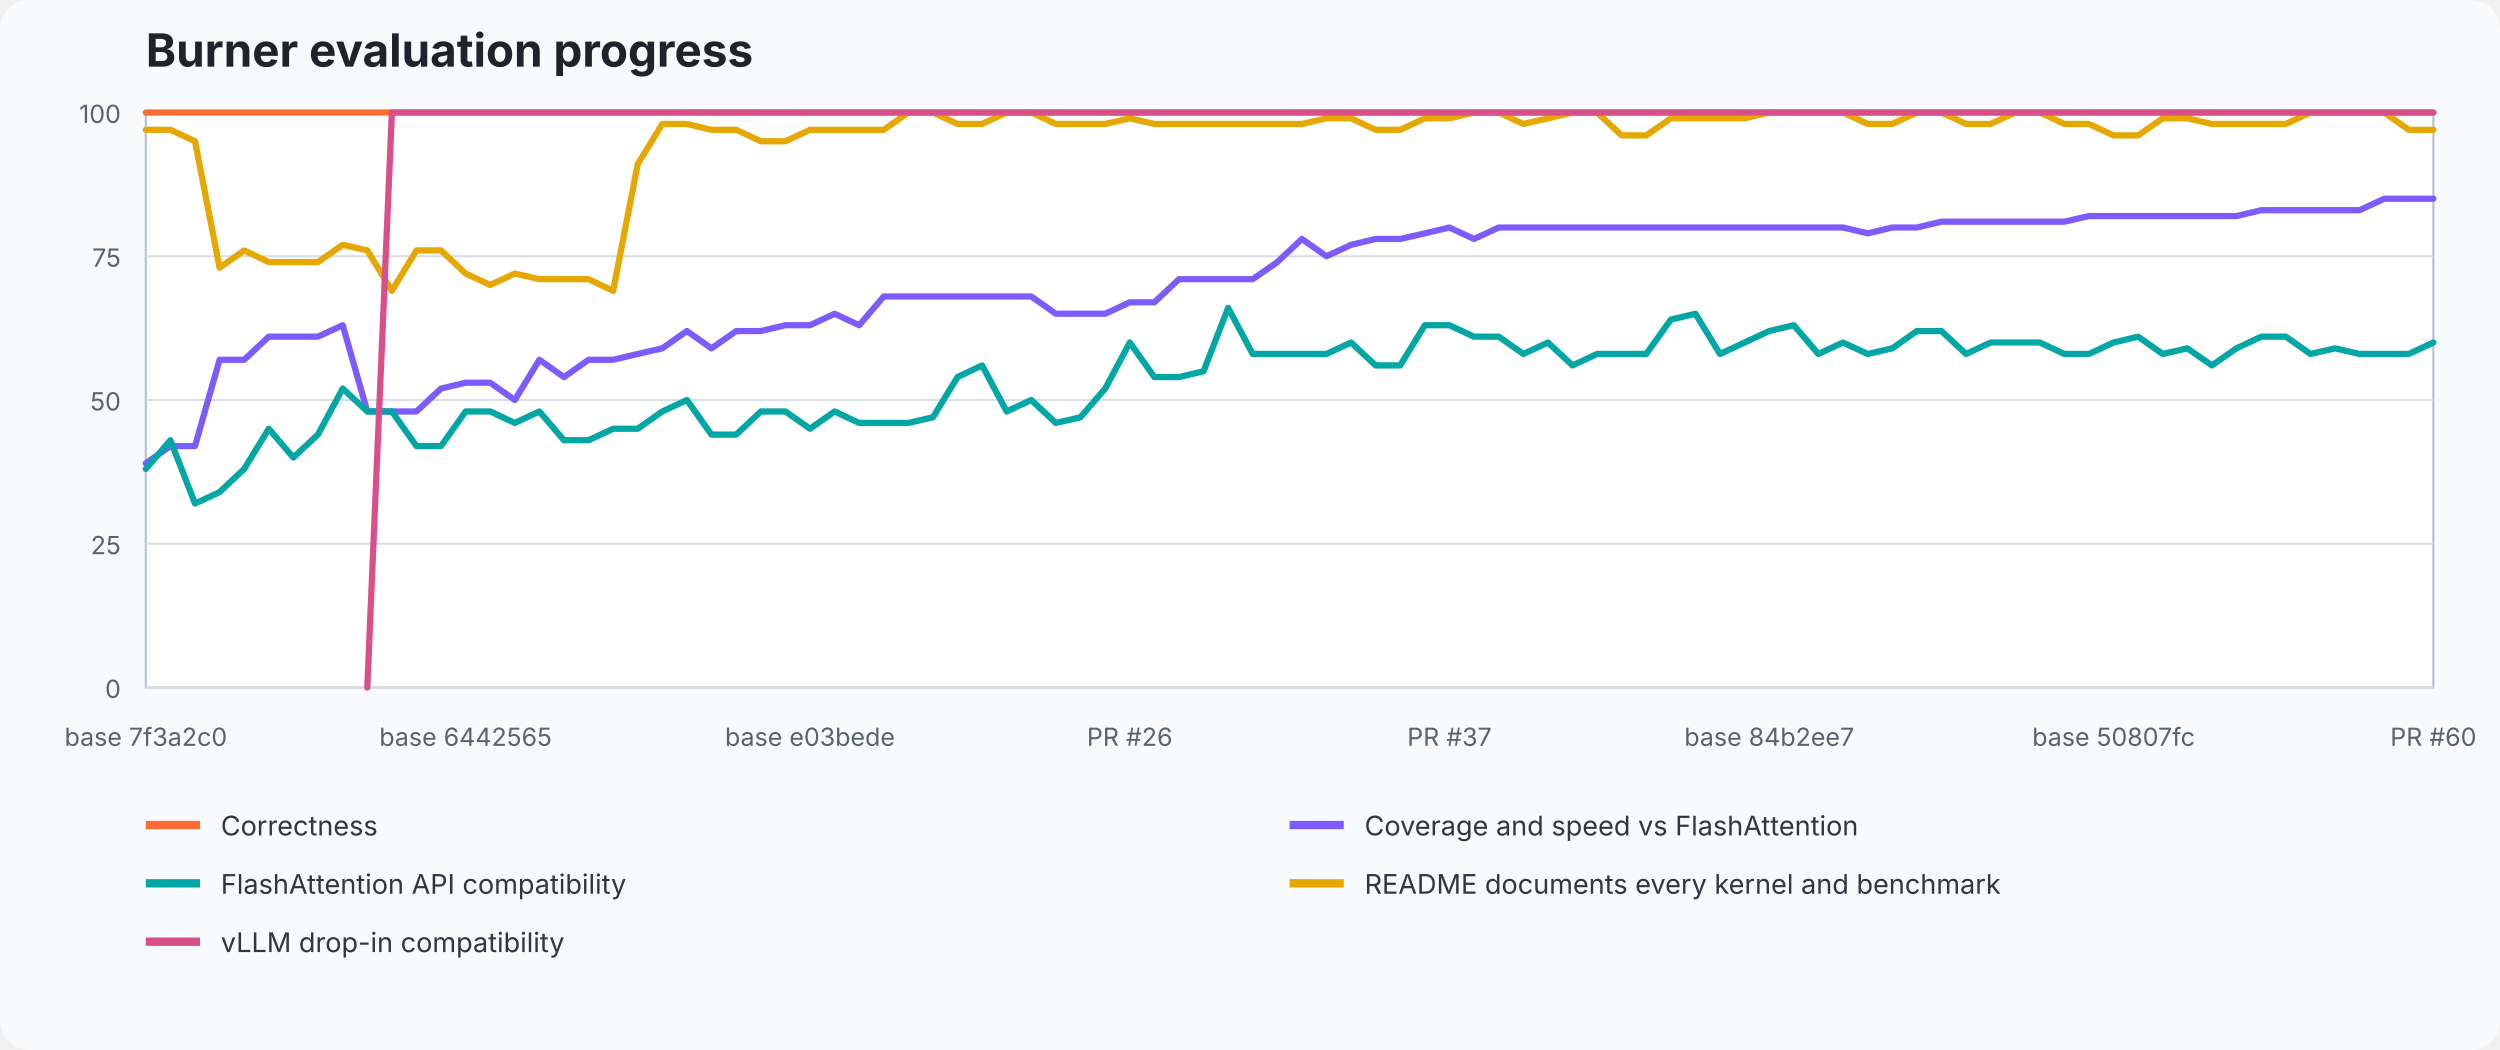
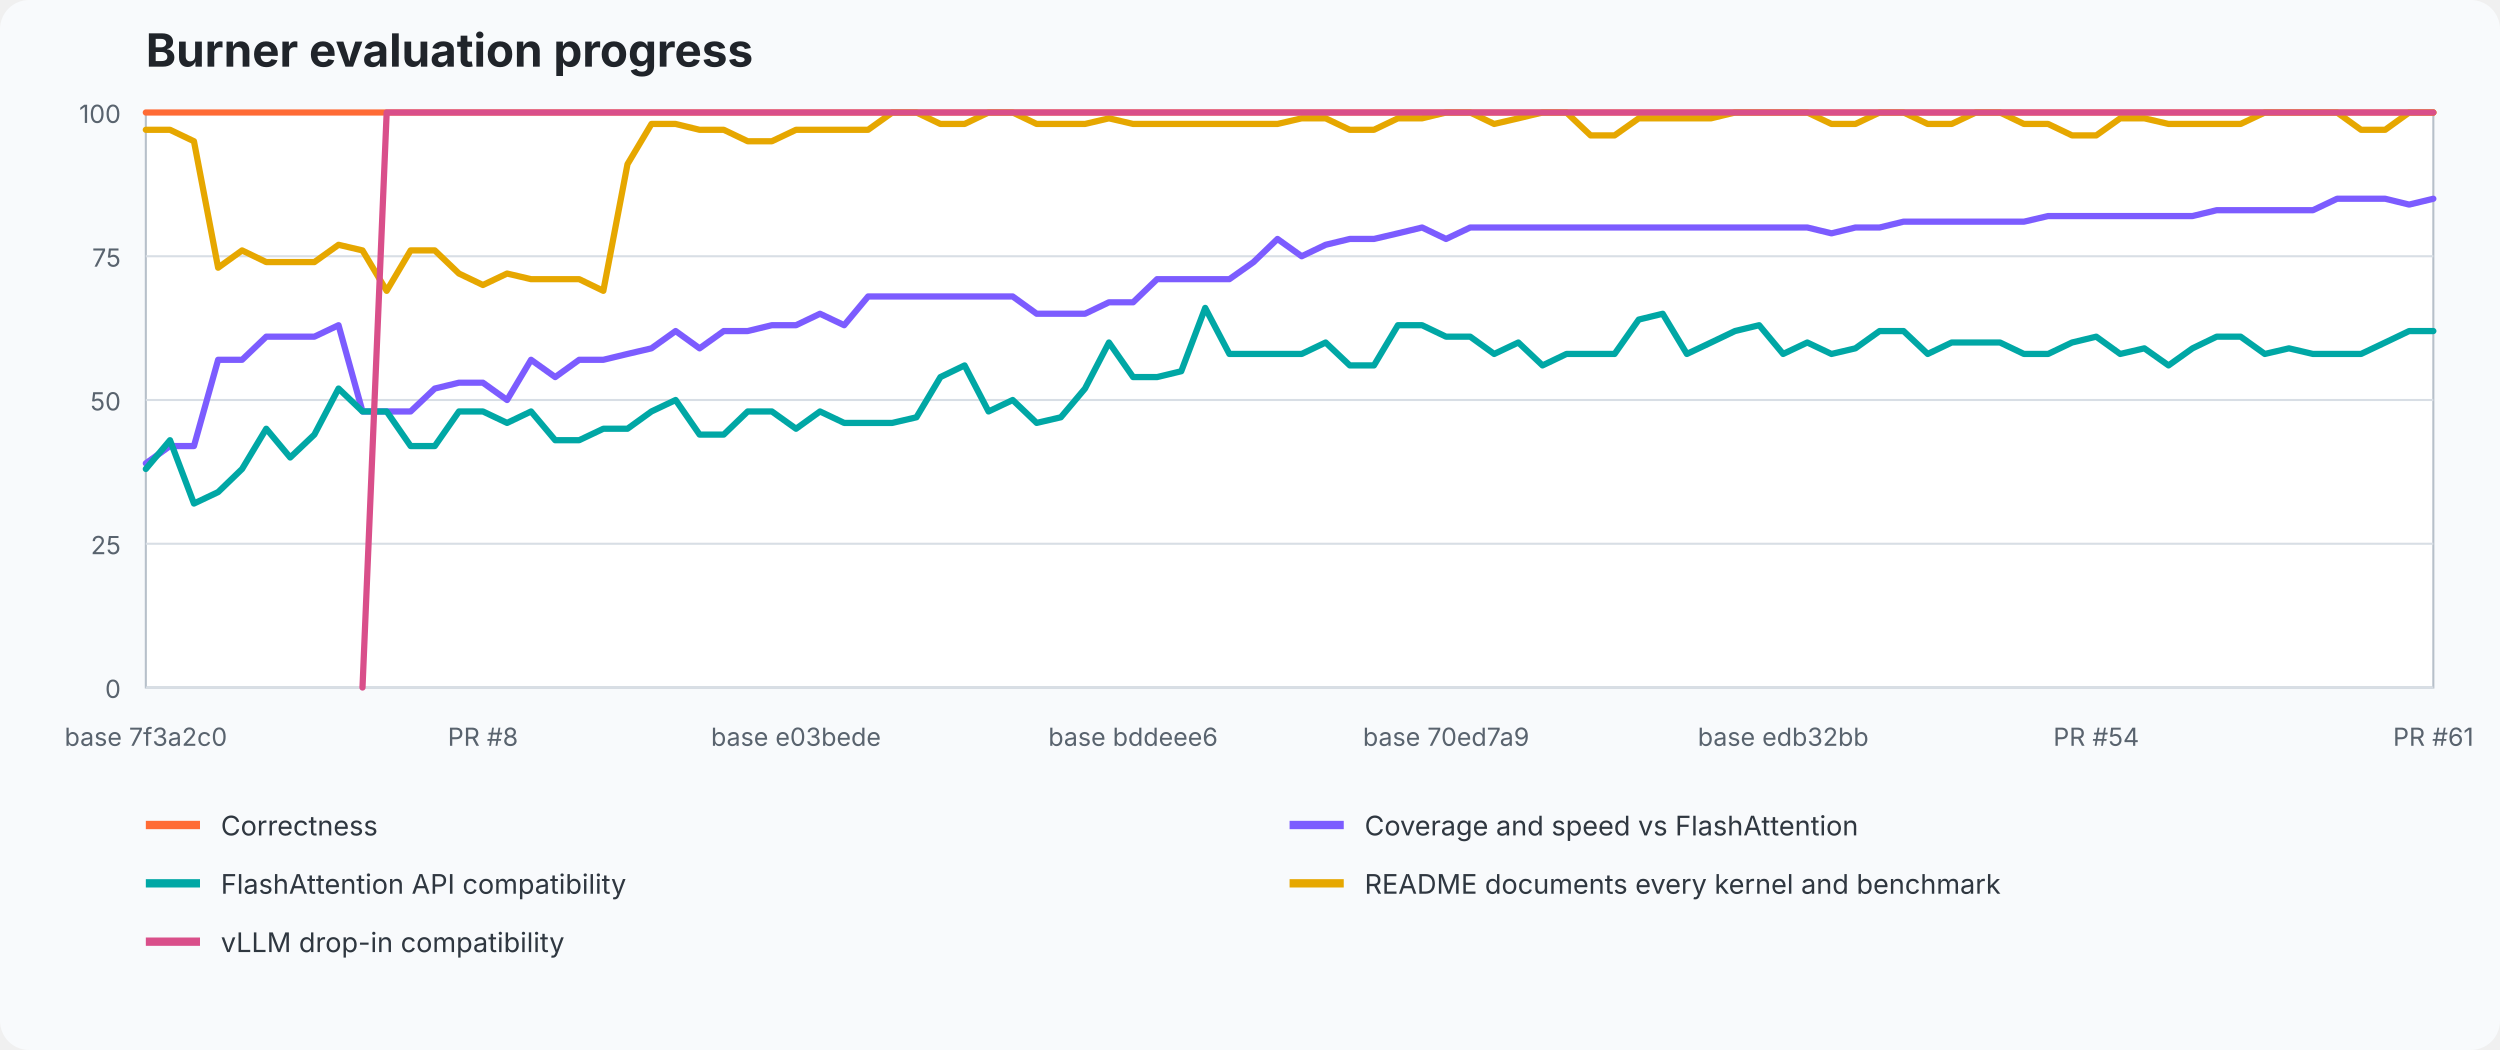
<svg xmlns="http://www.w3.org/2000/svg" width="1200" height="504" viewBox="0 0 1200 504" role="img" aria-labelledby="title desc">
  <style>text{font-family:ui-sans-serif,system-ui,-apple-system,BlinkMacSystemFont,"Segoe UI",sans-serif}.title{font-size:22px;font-weight:700;fill:#20242a}.axis{font-size:12px;fill:#59636e}.legend{font-size:13px;fill:#2f3740}.grid{stroke:#d8dee5;stroke-width:1}.plot{fill:#fff;stroke:#b7c0ca}</style>
  <rect width="100%" height="100%" fill="#f8fafc" rx="14" />
  <text x="70" y="32" class="title">Burner evaluation progress</text>
  <rect x="70" y="54" width="1098" height="276" class="plot" />
  <line x1="70" y1="330" x2="1168" y2="330" class="grid" />
  <text x="58" y="335" text-anchor="end" class="axis">0</text>
  <line x1="70" y1="261" x2="1168" y2="261" class="grid" />
  <text x="58" y="266" text-anchor="end" class="axis">25</text>
  <line x1="70" y1="192" x2="1168" y2="192" class="grid" />
  <text x="58" y="197" text-anchor="end" class="axis">50</text>
  <line x1="70" y1="123" x2="1168" y2="123" class="grid" />
  <text x="58" y="128" text-anchor="end" class="axis">75</text>
  <line x1="70" y1="54" x2="1168" y2="54" class="grid" />
  <text x="58" y="59" text-anchor="end" class="axis">100</text>
-   <polyline points="70.0,54.0 81.8,54.0 93.6,54.0 105.4,54.0 117.2,54.0 129.0,54.0 140.8,54.0 152.6,54.0 164.5,54.0 176.3,54.0 188.1,54.0 199.9,54.0 211.7,54.0 223.5,54.0 235.3,54.0 247.1,54.0 258.9,54.0 270.7,54.0 282.5,54.0 294.3,54.0 306.1,54.0 317.9,54.0 329.7,54.0 341.5,54.0 353.4,54.0 365.2,54.0 377.0,54.0 388.8,54.0 400.6,54.0 412.4,54.0 424.2,54.0 436.0,54.0 447.8,54.0 459.6,54.0 471.4,54.0 483.2,54.0 495.0,54.0 506.8,54.0 518.6,54.0 530.5,54.0 542.3,54.0 554.1,54.0 565.9,54.0 577.7,54.0 589.5,54.0 601.3,54.0 613.1,54.0 624.9,54.0 636.7,54.0 648.5,54.0 660.3,54.0 672.1,54.0 683.9,54.0 695.7,54.0 707.5,54.0 719.4,54.0 731.2,54.0 743.0,54.0 754.8,54.0 766.6,54.0 778.4,54.0 790.2,54.0 802.0,54.0 813.8,54.0 825.6,54.0 837.4,54.0 849.2,54.0 861.0,54.0 872.8,54.0 884.6,54.0 896.5,54.0 908.3,54.0 920.1,54.0 931.9,54.0 943.7,54.0 955.5,54.0 967.3,54.0 979.1,54.0 990.9,54.0 1002.7,54.0 1014.5,54.0 1026.3,54.0 1038.1,54.0 1049.9,54.0 1061.7,54.0 1073.5,54.0 1085.4,54.0 1097.2,54.0 1109.0,54.0 1120.8,54.0 1132.6,54.0 1144.4,54.0 1156.2,54.0 1168.0,54.0" fill="none" stroke="#ff6b35" stroke-width="3" stroke-linejoin="round" stroke-linecap="round" />
-   <polyline points="70.0,222.4 81.8,214.1 93.6,214.1 105.4,172.7 117.2,172.7 129.0,161.6 140.8,161.6 152.6,161.6 164.5,156.1 176.3,197.5 188.1,197.5 199.9,197.5 211.7,186.5 223.5,183.7 235.3,183.7 247.1,192.0 258.9,172.7 270.7,181.0 282.5,172.7 294.3,172.7 306.1,169.9 317.9,167.2 329.7,158.9 341.5,167.2 353.4,158.9 365.2,158.9 377.0,156.1 388.8,156.1 400.6,150.6 412.4,156.1 424.2,142.3 436.0,142.3 447.8,142.3 459.6,142.3 471.4,142.3 483.2,142.3 495.0,142.3 506.8,150.6 518.6,150.6 530.5,150.6 542.3,145.1 554.1,145.1 565.9,134.0 577.7,134.0 589.5,134.0 601.3,134.0 613.1,125.8 624.9,114.7 636.7,123.0 648.5,117.5 660.3,114.7 672.1,114.7 683.9,112.0 695.7,109.2 707.5,114.7 719.4,109.2 731.2,109.2 743.0,109.2 754.8,109.2 766.6,109.2 778.4,109.2 790.2,109.2 802.0,109.2 813.8,109.2 825.6,109.2 837.4,109.2 849.2,109.2 861.0,109.2 872.8,109.2 884.6,109.2 896.5,112.0 908.3,109.2 920.1,109.2 931.9,106.4 943.7,106.4 955.5,106.4 967.3,106.4 979.1,106.4 990.9,106.4 1002.7,103.7 1014.5,103.7 1026.3,103.7 1038.1,103.7 1049.9,103.7 1061.7,103.7 1073.5,103.7 1085.4,100.9 1097.2,100.9 1109.0,100.9 1120.8,100.9 1132.6,100.9 1144.4,95.4 1156.2,95.4 1168.0,95.4" fill="none" stroke="#7c5cff" stroke-width="3" stroke-linejoin="round" stroke-linecap="round" />
-   <polyline points="70.0,225.1 81.8,211.3 93.6,241.7 105.4,236.2 117.2,225.1 129.0,205.8 140.8,219.6 152.6,208.6 164.5,186.5 176.3,197.5 188.1,197.5 199.9,214.1 211.7,214.1 223.5,197.5 235.3,197.5 247.1,203.0 258.9,197.5 270.7,211.3 282.5,211.3 294.3,205.8 306.1,205.8 317.9,197.5 329.7,192.0 341.5,208.6 353.4,208.6 365.2,197.5 377.0,197.5 388.8,205.8 400.6,197.5 412.4,203.0 424.2,203.0 436.0,203.0 447.8,200.3 459.6,181.0 471.4,175.4 483.2,197.5 495.0,192.0 506.8,203.0 518.6,200.3 530.5,186.5 542.3,164.4 554.1,181.0 565.9,181.0 577.7,178.2 589.5,147.8 601.3,169.9 613.1,169.9 624.9,169.9 636.7,169.9 648.5,164.4 660.3,175.4 672.1,175.4 683.9,156.1 695.7,156.1 707.5,161.6 719.4,161.6 731.2,169.9 743.0,164.4 754.8,175.4 766.6,169.9 778.4,169.9 790.2,169.9 802.0,153.4 813.8,150.6 825.6,169.9 837.4,164.4 849.2,158.9 861.0,156.1 872.8,169.9 884.6,164.4 896.5,169.9 908.3,167.2 920.1,158.9 931.9,158.9 943.7,169.9 955.5,164.4 967.3,164.4 979.1,164.4 990.9,169.9 1002.7,169.9 1014.5,164.4 1026.3,161.6 1038.1,169.9 1049.9,167.2 1061.7,175.4 1073.5,167.2 1085.4,161.6 1097.2,161.6 1109.0,169.9 1120.8,167.2 1132.6,169.9 1144.4,169.9 1156.2,169.9 1168.0,164.4" fill="none" stroke="#00a7a5" stroke-width="3" stroke-linejoin="round" stroke-linecap="round" />
-   <polyline points="70.0,62.3 81.8,62.3 93.6,67.8 105.4,128.5 117.2,120.2 129.0,125.8 140.8,125.8 152.6,125.8 164.5,117.5 176.3,120.2 188.1,139.6 199.9,120.2 211.7,120.2 223.5,131.3 235.3,136.8 247.1,131.3 258.9,134.0 270.7,134.0 282.5,134.0 294.3,139.6 306.1,78.8 317.9,59.5 329.7,59.5 341.5,62.3 353.4,62.3 365.2,67.8 377.0,67.8 388.8,62.3 400.6,62.3 412.4,62.3 424.2,62.3 436.0,54.0 447.8,54.0 459.6,59.5 471.4,59.5 483.2,54.0 495.0,54.0 506.8,59.5 518.6,59.5 530.5,59.5 542.3,56.8 554.1,59.5 565.9,59.5 577.7,59.5 589.5,59.5 601.3,59.5 613.1,59.5 624.9,59.5 636.7,56.8 648.5,56.8 660.3,62.3 672.1,62.3 683.9,56.8 695.7,56.8 707.5,54.0 719.4,54.0 731.2,59.5 743.0,56.8 754.8,54.0 766.6,54.0 778.4,65.0 790.2,65.0 802.0,56.8 813.8,56.8 825.6,56.8 837.4,56.8 849.2,54.0 861.0,54.0 872.8,54.0 884.6,54.0 896.5,59.5 908.3,59.5 920.1,54.0 931.9,54.0 943.7,59.5 955.5,59.5 967.3,54.0 979.1,54.0 990.9,59.5 1002.7,59.5 1014.5,65.0 1026.3,65.0 1038.1,56.8 1049.9,56.8 1061.7,59.5 1073.5,59.5 1085.4,59.5 1097.2,59.5 1109.0,54.0 1120.8,54.0 1132.6,54.0 1144.4,54.0 1156.2,62.3 1168.0,62.3" fill="none" stroke="#e6a700" stroke-width="3" stroke-linejoin="round" stroke-linecap="round" />
-   <polyline points="176.3,330.0 188.1,54.0 199.9,54.0 211.7,54.0 223.5,54.0 235.3,54.0 247.1,54.0 258.9,54.0 270.7,54.0 282.5,54.0 294.3,54.0 306.1,54.0 317.9,54.0 329.7,54.0 341.5,54.0 353.4,54.0 365.2,54.0 377.0,54.0 388.8,54.0 400.6,54.0 412.4,54.0 424.2,54.0 436.0,54.0 447.8,54.0 459.6,54.0 471.4,54.0 483.2,54.0 495.0,54.0 506.8,54.0 518.6,54.0 530.5,54.0 542.3,54.0 554.1,54.0 565.9,54.0 577.7,54.0 589.5,54.0 601.3,54.0 613.1,54.0 624.9,54.0 636.7,54.0 648.5,54.0 660.3,54.0 672.1,54.0 683.9,54.0 695.7,54.0 707.5,54.0 719.4,54.0 731.2,54.0 743.0,54.0 754.8,54.0 766.6,54.0 778.4,54.0 790.2,54.0 802.0,54.0 813.8,54.0 825.6,54.0 837.4,54.0 849.2,54.0 861.0,54.0 872.8,54.0 884.6,54.0 896.5,54.0 908.3,54.0 920.1,54.0 931.9,54.0 943.7,54.0 955.5,54.0 967.3,54.0 979.1,54.0 990.9,54.0 1002.7,54.0 1014.5,54.0 1026.3,54.0 1038.1,54.0 1049.9,54.0 1061.7,54.0 1073.5,54.0 1085.4,54.0 1097.2,54.0 1109.0,54.0 1120.8,54.0 1132.6,54.0 1144.4,54.0 1156.2,54.0 1168.0,54.0" fill="none" stroke="#d94f8a" stroke-width="3" stroke-linejoin="round" stroke-linecap="round" />
+   <polyline points="70.0,54.0 81.6,54.0 93.1,54.0 104.7,54.0 116.2,54.0 127.8,54.0 139.3,54.0 150.9,54.0 162.5,54.0 174.0,54.0 185.6,54.0 197.1,54.0 208.7,54.0 220.3,54.0 231.8,54.0 243.4,54.0 254.9,54.0 266.5,54.0 278.0,54.0 289.6,54.0 301.2,54.0 312.7,54.0 324.3,54.0 335.8,54.0 347.4,54.0 358.9,54.0 370.5,54.0 382.1,54.0 393.6,54.0 405.2,54.0 416.7,54.0 428.3,54.0 439.9,54.0 451.4,54.0 463.0,54.0 474.5,54.0 486.1,54.0 497.6,54.0 509.2,54.0 520.8,54.0 532.3,54.0 543.9,54.0 555.4,54.0 567.0,54.0 578.5,54.0 590.1,54.0 601.7,54.0 613.2,54.0 624.8,54.0 636.3,54.0 647.9,54.0 659.5,54.0 671.0,54.0 682.6,54.0 694.1,54.0 705.7,54.0 717.2,54.0 728.8,54.0 740.4,54.0 751.9,54.0 763.5,54.0 775.0,54.0 786.6,54.0 798.1,54.0 809.7,54.0 821.3,54.0 832.8,54.0 844.4,54.0 855.9,54.0 867.5,54.0 879.1,54.0 890.6,54.0 902.2,54.0 913.7,54.0 925.3,54.0 936.8,54.0 948.4,54.0 960.0,54.0 971.5,54.0 983.1,54.0 994.6,54.0 1006.2,54.0 1017.7,54.0 1029.3,54.0 1040.9,54.0 1052.4,54.0 1064.0,54.0 1075.5,54.0 1087.1,54.0 1098.7,54.0 1110.2,54.0 1121.8,54.0 1133.3,54.0 1144.9,54.0 1156.4,54.0 1168.0,54.0" fill="none" stroke="#ff6b35" stroke-width="3" stroke-linejoin="round" stroke-linecap="round" />
+   <polyline points="70.0,222.4 81.6,214.1 93.1,214.1 104.7,172.7 116.2,172.7 127.8,161.6 139.3,161.6 150.9,161.6 162.5,156.1 174.0,197.5 185.6,197.5 197.1,197.5 208.7,186.5 220.3,183.7 231.8,183.7 243.4,192.0 254.9,172.7 266.5,181.0 278.0,172.7 289.6,172.7 301.2,169.9 312.7,167.2 324.3,158.9 335.8,167.2 347.4,158.9 358.9,158.9 370.5,156.1 382.1,156.1 393.6,150.6 405.2,156.1 416.7,142.3 428.3,142.3 439.9,142.3 451.4,142.3 463.0,142.3 474.5,142.3 486.1,142.3 497.6,150.6 509.2,150.6 520.8,150.6 532.3,145.1 543.9,145.1 555.4,134.0 567.0,134.0 578.5,134.0 590.1,134.0 601.7,125.8 613.2,114.7 624.8,123.0 636.3,117.5 647.9,114.7 659.5,114.7 671.0,112.0 682.6,109.2 694.1,114.7 705.7,109.2 717.2,109.2 728.8,109.2 740.4,109.2 751.9,109.2 763.5,109.2 775.0,109.2 786.6,109.2 798.1,109.2 809.7,109.2 821.3,109.2 832.8,109.2 844.4,109.2 855.9,109.2 867.5,109.2 879.1,112.0 890.6,109.2 902.2,109.2 913.7,106.4 925.3,106.4 936.8,106.4 948.4,106.4 960.0,106.4 971.5,106.4 983.1,103.7 994.6,103.7 1006.2,103.7 1017.7,103.7 1029.3,103.7 1040.9,103.7 1052.4,103.7 1064.0,100.9 1075.5,100.9 1087.1,100.9 1098.7,100.9 1110.2,100.9 1121.8,95.4 1133.3,95.4 1144.9,95.4 1156.4,98.2 1168.0,95.4" fill="none" stroke="#7c5cff" stroke-width="3" stroke-linejoin="round" stroke-linecap="round" />
+   <polyline points="70.0,225.1 81.6,211.3 93.1,241.7 104.7,236.2 116.2,225.1 127.8,205.8 139.3,219.6 150.9,208.6 162.5,186.5 174.0,197.5 185.6,197.5 197.1,214.1 208.7,214.1 220.3,197.5 231.8,197.5 243.4,203.0 254.9,197.5 266.5,211.3 278.0,211.3 289.6,205.8 301.2,205.8 312.7,197.5 324.3,192.0 335.8,208.6 347.4,208.6 358.9,197.5 370.5,197.5 382.1,205.8 393.6,197.5 405.2,203.0 416.7,203.0 428.3,203.0 439.9,200.3 451.4,181.0 463.0,175.4 474.5,197.5 486.1,192.0 497.6,203.0 509.2,200.3 520.8,186.5 532.3,164.4 543.9,181.0 555.4,181.0 567.0,178.2 578.5,147.8 590.1,169.9 601.7,169.9 613.2,169.9 624.8,169.9 636.3,164.4 647.9,175.4 659.5,175.4 671.0,156.1 682.6,156.1 694.1,161.6 705.7,161.6 717.2,169.9 728.8,164.4 740.4,175.4 751.9,169.9 763.5,169.9 775.0,169.9 786.6,153.4 798.1,150.6 809.7,169.9 821.3,164.4 832.8,158.9 844.4,156.1 855.9,169.9 867.5,164.4 879.1,169.9 890.6,167.2 902.2,158.9 913.7,158.9 925.3,169.9 936.8,164.4 948.4,164.4 960.0,164.4 971.5,169.9 983.1,169.9 994.6,164.4 1006.2,161.6 1017.7,169.9 1029.3,167.2 1040.9,175.4 1052.4,167.2 1064.0,161.6 1075.5,161.6 1087.1,169.9 1098.7,167.2 1110.2,169.9 1121.8,169.9 1133.3,169.9 1144.9,164.4 1156.4,158.9 1168.0,158.9" fill="none" stroke="#00a7a5" stroke-width="3" stroke-linejoin="round" stroke-linecap="round" />
+   <polyline points="70.0,62.3 81.6,62.3 93.1,67.8 104.7,128.5 116.2,120.2 127.8,125.8 139.3,125.8 150.9,125.8 162.5,117.5 174.0,120.2 185.6,139.6 197.1,120.2 208.7,120.2 220.3,131.3 231.8,136.8 243.4,131.3 254.9,134.0 266.5,134.0 278.0,134.0 289.6,139.6 301.2,78.8 312.7,59.5 324.3,59.5 335.8,62.3 347.4,62.3 358.9,67.8 370.5,67.8 382.1,62.3 393.6,62.3 405.2,62.3 416.7,62.3 428.3,54.0 439.9,54.0 451.4,59.5 463.0,59.5 474.5,54.0 486.1,54.0 497.6,59.5 509.2,59.5 520.8,59.5 532.3,56.8 543.9,59.5 555.4,59.5 567.0,59.5 578.5,59.5 590.1,59.5 601.7,59.5 613.2,59.5 624.8,56.8 636.3,56.8 647.9,62.3 659.5,62.3 671.0,56.8 682.6,56.8 694.1,54.0 705.7,54.0 717.2,59.5 728.8,56.8 740.4,54.0 751.9,54.0 763.5,65.0 775.0,65.0 786.6,56.8 798.1,56.8 809.7,56.8 821.3,56.8 832.8,54.0 844.4,54.0 855.9,54.0 867.5,54.0 879.1,59.5 890.6,59.5 902.2,54.0 913.7,54.0 925.3,59.5 936.8,59.5 948.4,54.0 960.0,54.0 971.5,59.5 983.1,59.5 994.6,65.0 1006.2,65.0 1017.7,56.8 1029.3,56.8 1040.9,59.5 1052.4,59.5 1064.0,59.5 1075.5,59.5 1087.1,54.0 1098.7,54.0 1110.2,54.0 1121.8,54.0 1133.3,62.3 1144.9,62.3 1156.4,54.0 1168.0,54.0" fill="none" stroke="#e6a700" stroke-width="3" stroke-linejoin="round" stroke-linecap="round" />
+   <polyline points="174.0,330.0 185.6,54.0 197.1,54.0 208.7,54.0 220.3,54.0 231.8,54.0 243.4,54.0 254.9,54.0 266.5,54.0 278.0,54.0 289.6,54.0 301.2,54.0 312.7,54.0 324.3,54.0 335.8,54.0 347.4,54.0 358.9,54.0 370.5,54.0 382.1,54.0 393.6,54.0 405.2,54.0 416.7,54.0 428.3,54.0 439.9,54.0 451.4,54.0 463.0,54.0 474.5,54.0 486.1,54.0 497.6,54.0 509.2,54.0 520.8,54.0 532.3,54.0 543.9,54.0 555.4,54.0 567.0,54.0 578.5,54.0 590.1,54.0 601.7,54.0 613.2,54.0 624.8,54.0 636.3,54.0 647.9,54.0 659.5,54.0 671.0,54.0 682.6,54.0 694.1,54.0 705.7,54.0 717.2,54.0 728.8,54.0 740.4,54.0 751.9,54.0 763.5,54.0 775.0,54.0 786.6,54.0 798.1,54.0 809.7,54.0 821.3,54.0 832.8,54.0 844.4,54.0 855.9,54.0 867.5,54.0 879.1,54.0 890.6,54.0 902.2,54.0 913.7,54.0 925.3,54.0 936.8,54.0 948.4,54.0 960.0,54.0 971.5,54.0 983.1,54.0 994.6,54.0 1006.2,54.0 1017.7,54.0 1029.3,54.0 1040.9,54.0 1052.4,54.0 1064.0,54.0 1075.5,54.0 1087.1,54.0 1098.7,54.0 1110.2,54.0 1121.8,54.0 1133.3,54.0 1144.9,54.0 1156.4,54.0 1168.0,54.0" fill="none" stroke="#d94f8a" stroke-width="3" stroke-linejoin="round" stroke-linecap="round" />
  <text x="70" y="358" text-anchor="middle" class="axis">base 7f3a2c0</text>
-   <text x="223.484" y="358" text-anchor="middle" class="axis">base 6442565</text>
-   <text x="388.774" y="358" text-anchor="middle" class="axis">base e03bede</text>
-   <text x="542.258" y="358" text-anchor="middle" class="axis">PR #26</text>
-   <text x="695.742" y="358" text-anchor="middle" class="axis">PR #37</text>
-   <text x="849.226" y="358" text-anchor="middle" class="axis">base 84b2ee7</text>
-   <text x="1014.516" y="358" text-anchor="middle" class="axis">base 50807fc</text>
-   <text x="1168" y="358" text-anchor="middle" class="axis">PR #60</text>
+   <text x="231.811" y="358" text-anchor="middle" class="axis">PR #8</text>
+   <text x="382.063" y="358" text-anchor="middle" class="axis">base e03bede</text>
+   <text x="543.874" y="358" text-anchor="middle" class="axis">base bddeee6</text>
+   <text x="694.126" y="358" text-anchor="middle" class="axis">base 70ed7a9</text>
+   <text x="855.937" y="358" text-anchor="middle" class="axis">base edb32bb</text>
+   <text x="1006.189" y="358" text-anchor="middle" class="axis">PR #54</text>
+   <text x="1168" y="358" text-anchor="middle" class="axis">PR #61</text>
  <line x1="70" y1="396" x2="96" y2="396" stroke="#ff6b35" stroke-width="4" />
  <text x="106" y="401" class="legend">Correctness</text>
  <line x1="619" y1="396" x2="645" y2="396" stroke="#7c5cff" stroke-width="4" />
  <text x="655" y="401" class="legend">Coverage and speed vs FlashAttention</text>
  <line x1="70" y1="424" x2="96" y2="424" stroke="#00a7a5" stroke-width="4" />
  <text x="106" y="429" class="legend">FlashAttention API compatibility</text>
  <line x1="619" y1="424" x2="645" y2="424" stroke="#e6a700" stroke-width="4" />
  <text x="655" y="429" class="legend">README documents every kernel and benchmark</text>
  <line x1="70" y1="452" x2="96" y2="452" stroke="#d94f8a" stroke-width="4" />
  <text x="106" y="457" class="legend">vLLM drop-in compatibility</text>
</svg>
